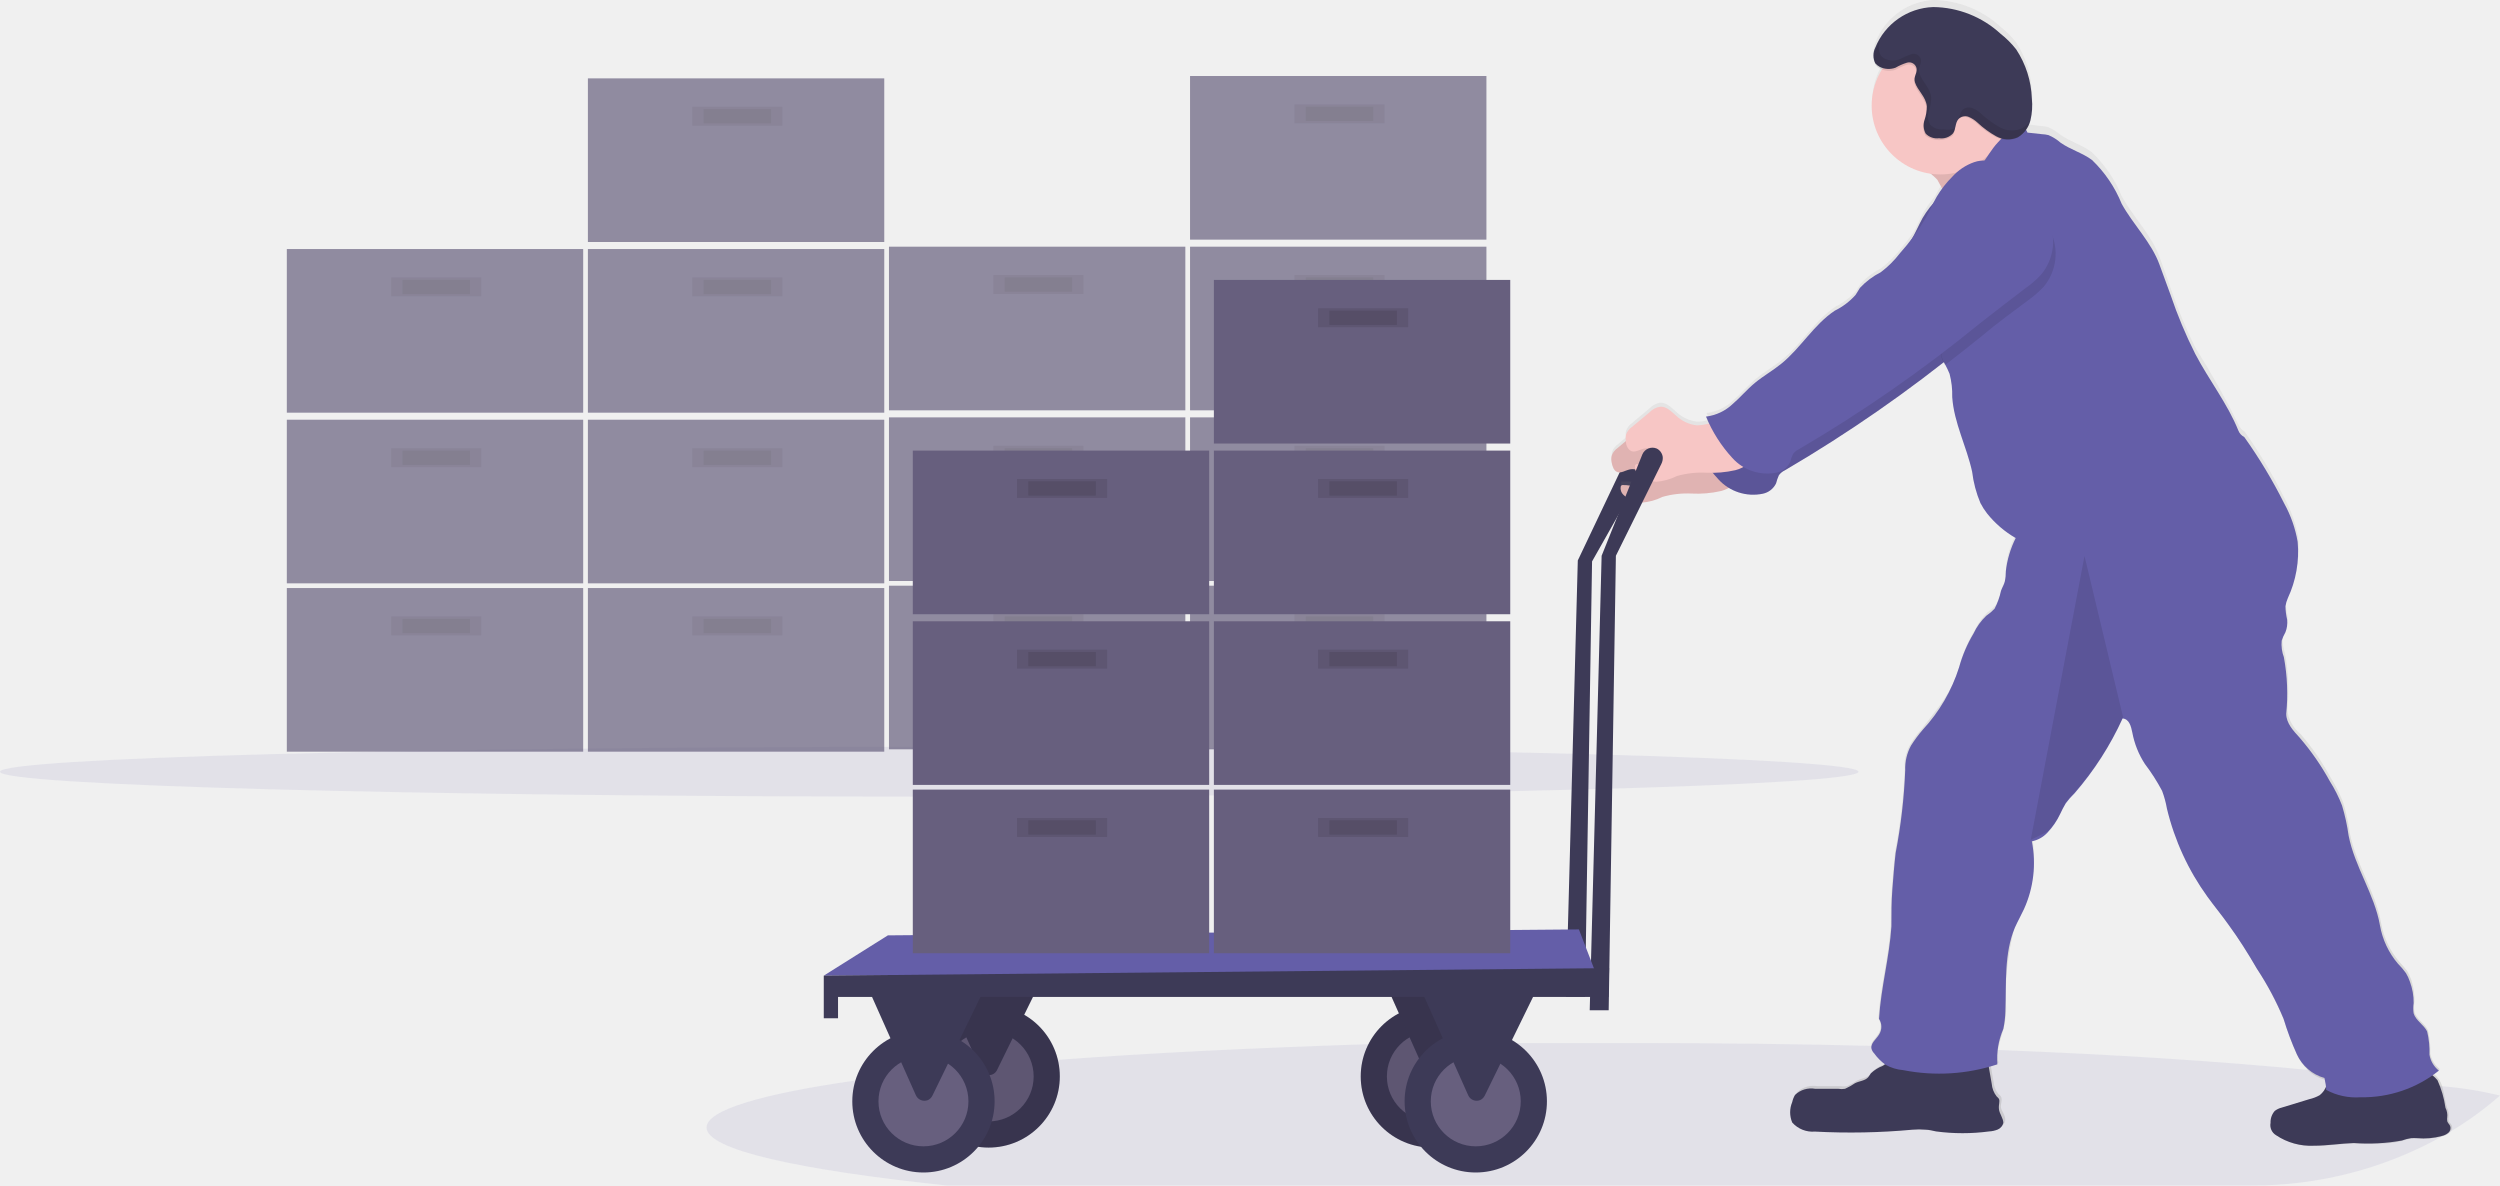
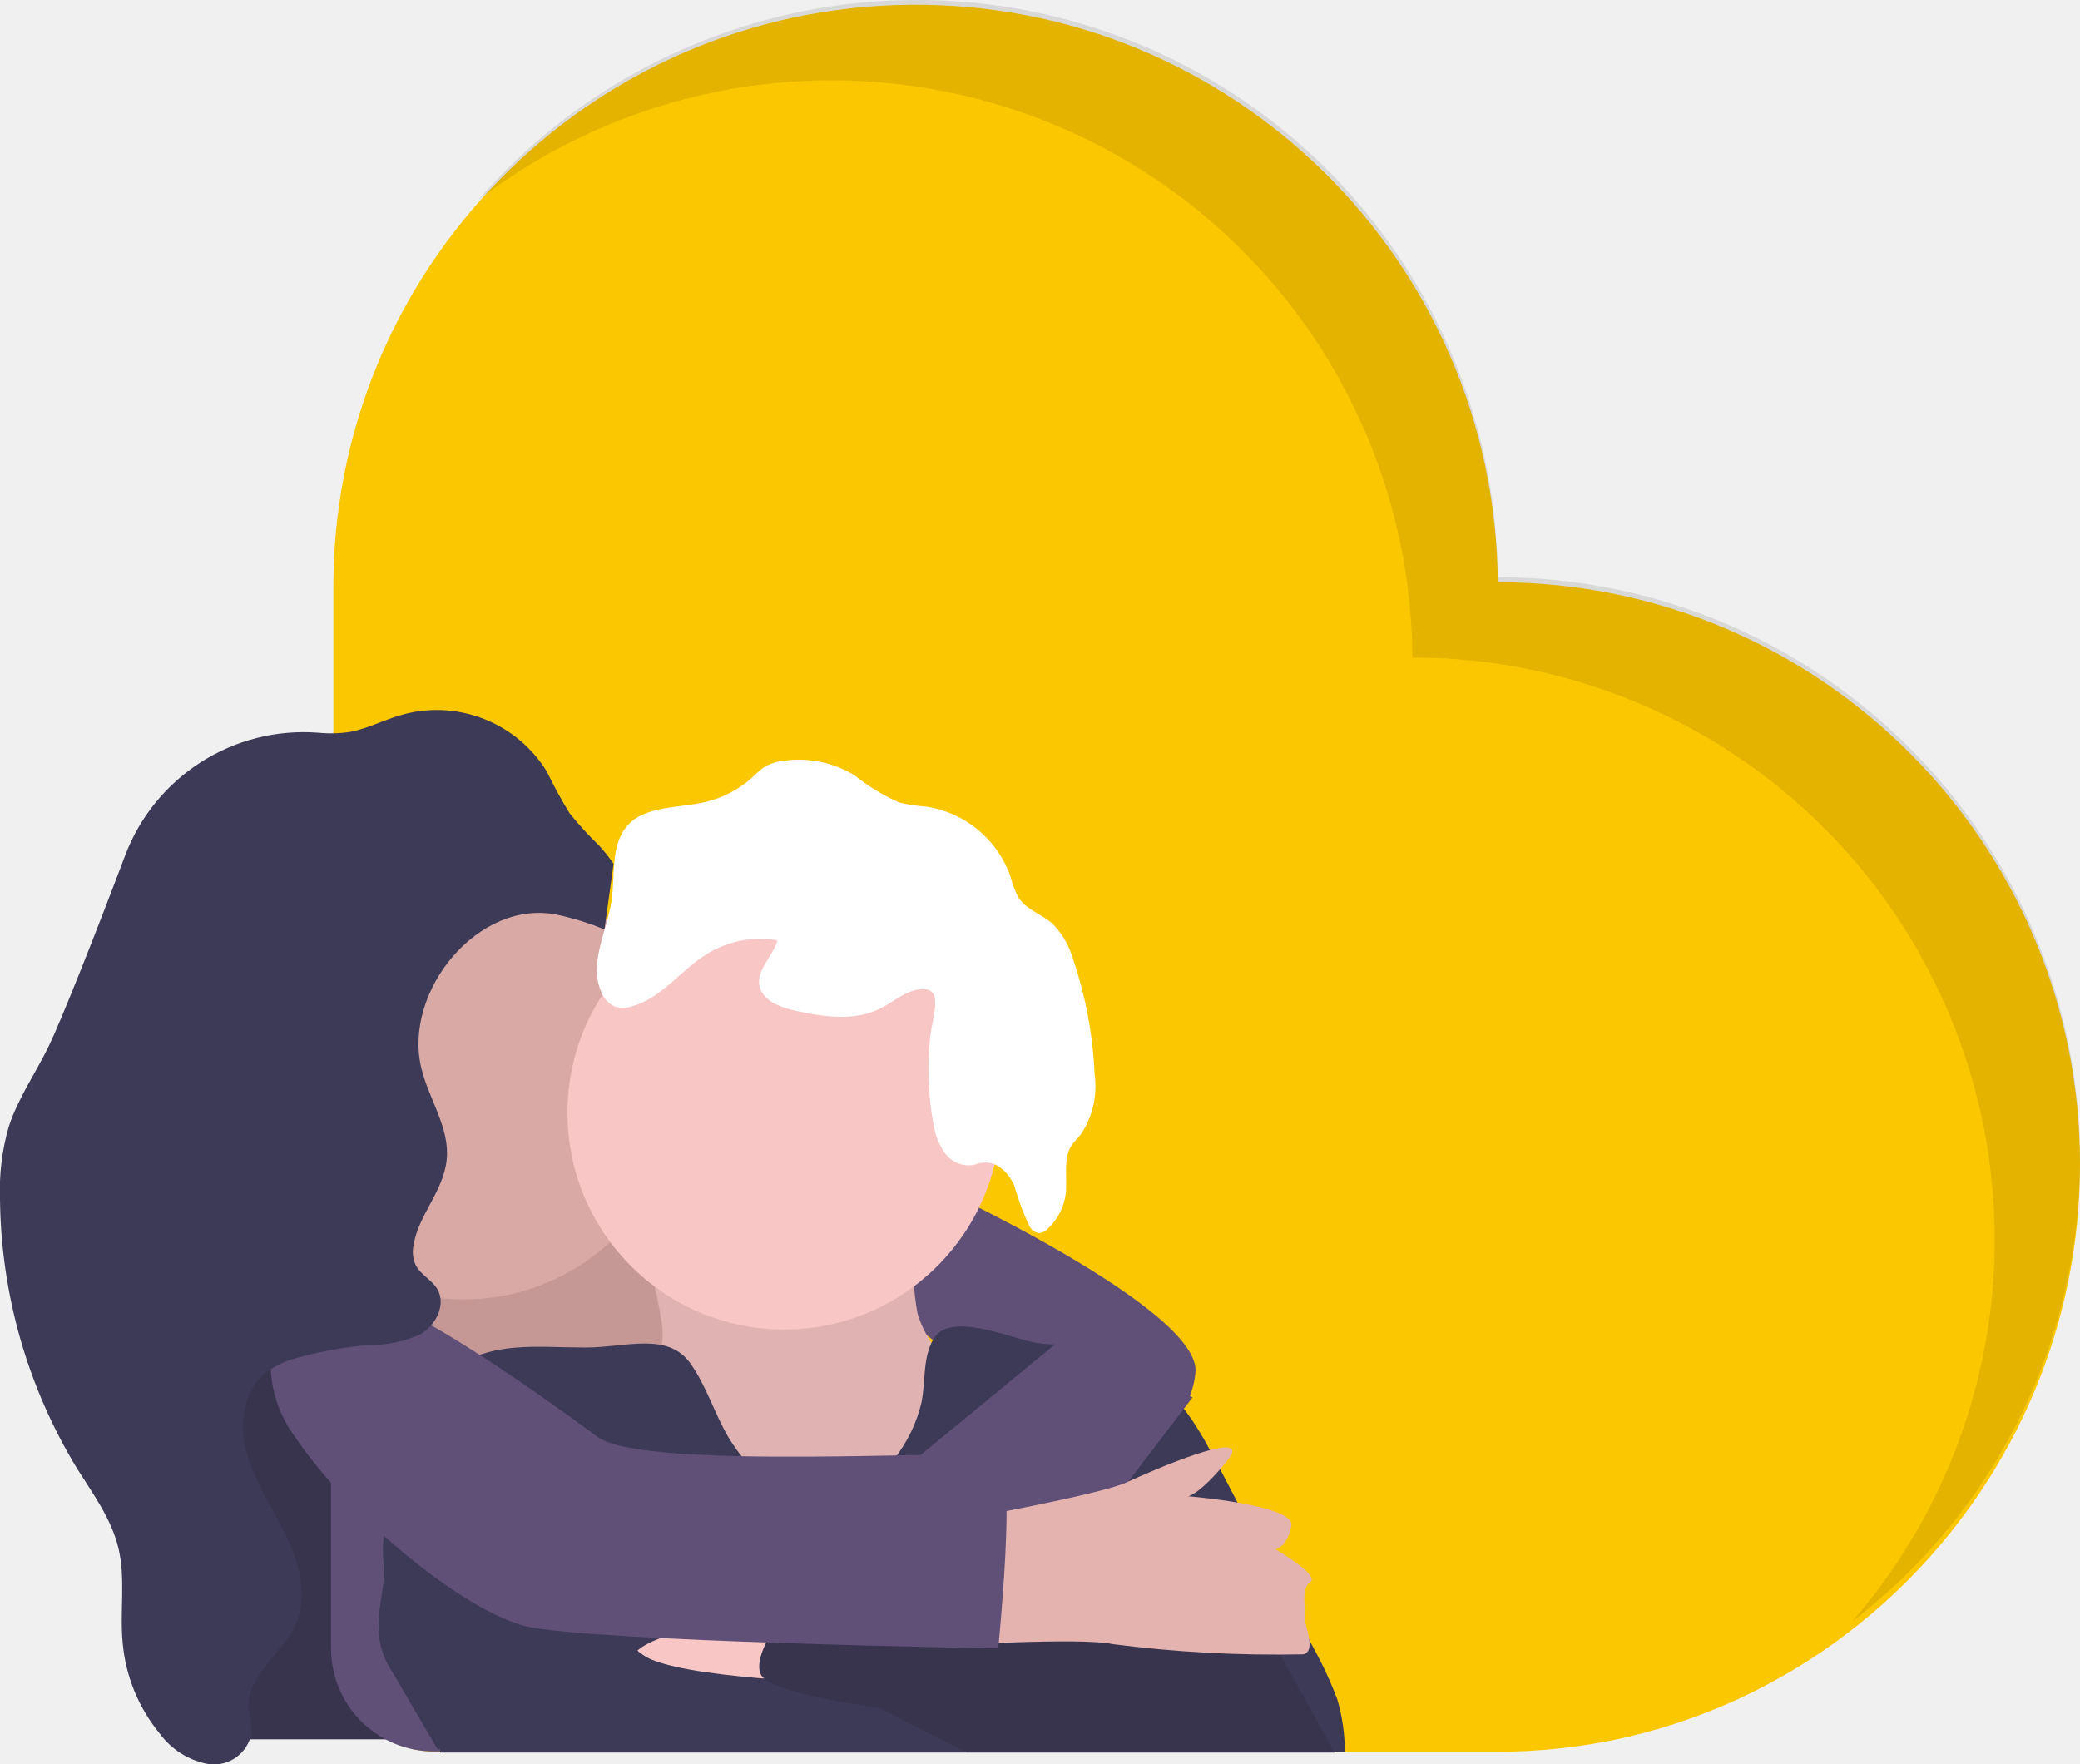
- <svg xmlns="http://www.w3.org/2000/svg" viewBox="0 0 159.51 75.64">
+ <svg xmlns="http://www.w3.org/2000/svg" viewBox="0 0 152.55 129.33">
  <defs>
-     <style>.cls-1,.cls-8{fill:#645ea8;}.cls-1,.cls-4,.cls-9{opacity:0.1;}.cls-1,.cls-4{isolation:isolate;}.cls-2{opacity:0.7;}.cls-3{fill:#675f7e;}.cls-10,.cls-4{fill:#060000;}.cls-5{fill:#3d3a57;}.cls-6{fill:url(#linear-gradient);}.cls-7{fill:#f7c6c5;}</style>
-     <linearGradient id="linear-gradient" x1="157.61" y1="53.89" x2="157.61" y2="126.96" gradientTransform="matrix(1, 0, 0, -1, -28, 126.96)" gradientUnits="userSpaceOnUse">
-       <stop offset="0" stop-color="#868581" stop-opacity="0.25" />
-       <stop offset="0.54" stop-color="#868581" stop-opacity="0.12" />
-       <stop offset="1" stop-color="#868581" stop-opacity="0.1" />
-     </linearGradient>
+     <style>.cls-1{fill:#3d3a57;}.cls-2{fill:#060000;opacity:0.1;isolation:isolate;}.cls-3{fill:#fbc700;}.cls-4{fill:#605078;}.cls-5{fill:#d9a9a5;}.cls-6{fill:#f7c6c5;}.cls-7{fill:#fff;}.cls-8{fill:#e4b2af;}</style>
  </defs>
  <g id="Layer_2" data-name="Layer 2">
    <g id="Layer_6" data-name="Layer 6">
-       <ellipse class="cls-1" cx="59.29" cy="49.24" rx="59.29" ry="1.59" />
-       <g class="cls-2">
-         <rect class="cls-3" x="18.3" y="37.52" width="18.91" height="10.44" />
-         <rect class="cls-4" x="24.96" y="39.33" width="5.75" height="1.21" />
-         <rect class="cls-4" x="25.68" y="39.49" width="4.31" height="0.91" />
-         <rect class="cls-3" x="37.51" y="37.52" width="18.91" height="10.44" />
-         <rect class="cls-4" x="44.17" y="39.33" width="5.75" height="1.21" />
-         <rect class="cls-4" x="44.89" y="39.49" width="4.31" height="0.91" />
-         <rect class="cls-3" x="18.3" y="26.78" width="18.91" height="10.44" />
-         <rect class="cls-4" x="24.96" y="28.6" width="5.75" height="1.21" />
-         <rect class="cls-4" x="25.68" y="28.75" width="4.31" height="0.91" />
-         <rect class="cls-3" x="37.51" y="26.78" width="18.91" height="10.44" />
-         <rect class="cls-4" x="44.17" y="28.6" width="5.75" height="1.21" />
-         <rect class="cls-4" x="44.89" y="28.75" width="4.31" height="0.91" />
-         <rect class="cls-3" x="18.3" y="15.89" width="18.91" height="10.44" />
-         <rect class="cls-4" x="24.96" y="17.7" width="5.75" height="1.21" />
-         <rect class="cls-4" x="25.68" y="17.86" width="4.31" height="0.91" />
-         <rect class="cls-3" x="37.51" y="15.89" width="18.91" height="10.44" />
-         <rect class="cls-4" x="44.17" y="17.7" width="5.75" height="1.21" />
-         <rect class="cls-4" x="44.89" y="17.86" width="4.31" height="0.91" />
-         <rect class="cls-3" x="37.51" y="5" width="18.91" height="10.44" />
-         <rect class="cls-4" x="44.17" y="6.81" width="5.75" height="1.21" />
-         <rect class="cls-4" x="44.89" y="6.96" width="4.31" height="0.91" />
-       </g>
-       <g class="cls-2">
-         <rect class="cls-3" x="56.72" y="37.37" width="18.91" height="10.44" />
-         <rect class="cls-4" x="63.38" y="39.18" width="5.75" height="1.21" />
-         <rect class="cls-4" x="64.1" y="39.33" width="4.31" height="0.91" />
-         <rect class="cls-3" x="75.93" y="37.37" width="18.91" height="10.44" />
-         <rect class="cls-4" x="82.59" y="39.18" width="5.75" height="1.21" />
-         <rect class="cls-4" x="83.31" y="39.33" width="4.31" height="0.91" />
-         <rect class="cls-3" x="56.72" y="26.63" width="18.91" height="10.44" />
-         <rect class="cls-4" x="63.38" y="28.44" width="5.75" height="1.21" />
-         <rect class="cls-4" x="64.1" y="28.6" width="4.31" height="0.91" />
-         <rect class="cls-3" x="75.93" y="26.63" width="18.91" height="10.44" />
-         <rect class="cls-4" x="82.59" y="28.44" width="5.75" height="1.21" />
-         <rect class="cls-4" x="83.31" y="28.6" width="4.31" height="0.91" />
-         <rect class="cls-3" x="56.72" y="15.74" width="18.91" height="10.44" />
-         <rect class="cls-4" x="63.38" y="17.55" width="5.75" height="1.21" />
-         <rect class="cls-4" x="64.1" y="17.7" width="4.31" height="0.91" />
-         <rect class="cls-3" x="75.93" y="15.74" width="18.91" height="10.44" />
-         <rect class="cls-4" x="82.59" y="17.55" width="5.75" height="1.21" />
-         <rect class="cls-4" x="83.31" y="17.7" width="4.31" height="0.91" />
-         <rect class="cls-3" x="75.93" y="4.85" width="18.91" height="10.44" />
-         <rect class="cls-4" x="82.59" y="6.66" width="5.75" height="1.21" />
-         <rect class="cls-4" x="83.31" y="6.81" width="4.31" height="0.91" />
-       </g>
-       <path class="cls-5" d="M105.33,28.86a.66.66,0,0,0-.37-.54.71.71,0,0,0-.93.37v0l-3.36,7.07-.75,27.83h1.21l.45-27.77,3.7-6.54A.67.67,0,0,0,105.33,28.86Z" />
-       <path class="cls-1" d="M159.51,69.9a21.14,21.14,0,0,1-3.18,2.31l-.06.07a.88.88,0,0,1-.42.21h0a24.82,24.82,0,0,1-12.26,3.15H60.42c-9.53-1-15.34-2.28-15.34-3.7,0-1.11,3.49-2.14,9.5-3,.62-.09,1.27-.18,2-.26l1.28-.16.74-.08,1.69-.19h0l.61-.06L62.45,68l.39,0,1-.09,2-.16,1.7-.13c5.82-.44,12.52-.76,19.82-1l2.09-.07.7,0,1.48,0h1.66l2.09,0h1.29q3.81,0,7.75,0c5.2,0,10.25.06,15,.18h0c2.76.07,5.44.15,8,.26h0c7.47.29,14.16.72,19.69,1.26h.1c1.42.14,2.77.28,4,.44s2.3.29,3.33.44l1,.16.09,0C157.19,69.41,158.45,69.64,159.51,69.9Z" />
-       <path class="cls-6" d="M156.33,72.21l-.06.07a.88.88,0,0,1-.42.21h0a3.69,3.69,0,0,1-.94.15h-.09a4.87,4.87,0,0,1-.54,0l-.4,0h0a3,3,0,0,0-.57.14,5.31,5.31,0,0,1-1.25.18h-.15c-.48,0-1,0-1.44,0h-.23c-.82,0-1.63.15-2.44.16h-.27a3.87,3.87,0,0,1-2.25-.67,1,1,0,0,1-.3-.34.9.9,0,0,1-.06-.46,1.06,1.06,0,0,1,.28-.75,1.15,1.15,0,0,1,.43-.21l.83-.26.9-.27,0,0,.17,0,.11,0a1.73,1.73,0,0,0,.37-.16,1.29,1.29,0,0,0,.38-.39.22.22,0,0,0,.05-.08s0-.05,0-.07a5.21,5.21,0,0,0-.08-.57,2.37,2.37,0,0,1-1.12-.63,3.71,3.71,0,0,1-.65-.88,19.1,19.1,0,0,1-.85-2.26,20.37,20.37,0,0,0-1.69-3.24c-.58-1-1.16-1.93-1.82-2.85-.43-.6-.9-1.18-1.34-1.78a15.94,15.94,0,0,1-2.58-5.65A7.38,7.38,0,0,0,138,50.3a11.38,11.38,0,0,0-1.11-1.74,5.77,5.77,0,0,1-.8-2.05c-.07-.41-.2-.86-.61-.91h0l-.05.09a19.76,19.76,0,0,1-3,4.72,4.92,4.92,0,0,0-.57.64c-.13.23-.25.46-.36.7a4.55,4.55,0,0,1-.8,1.18,2.69,2.69,0,0,1-.32.27,1.8,1.8,0,0,1-.5.25h0l-.21,0a129390076258.29,129390076258.29,0,0,1,0,.12,7.19,7.19,0,0,1-.28,3.62.42.42,0,0,1,0,.1c-.06.17-.13.34-.2.5-.18.4-.4.79-.58,1.19a1.8,1.8,0,0,1-.08.21A17.1,17.1,0,0,0,128,64.4a5.38,5.38,0,0,1-.14,1.13c-.1.42-.26.86-.35,1.29a2.07,2.07,0,0,0,0,1h0l-.49.17v0c.06.34.11.68.17,1a1.52,1.52,0,0,0,.31.81.75.75,0,0,1,.16.15c.12.19,0,.44,0,.66s.33.58.28.89a.57.57,0,0,1-.35.42,1.13,1.13,0,0,1-.24.08h0l-.27,0a12.35,12.35,0,0,1-3.38,0c-.22,0-.44-.09-.67-.11a4.73,4.73,0,0,0-.84,0,43.34,43.34,0,0,1-6.24.12,1.71,1.71,0,0,1-1.44-.58,1.68,1.68,0,0,1,0-1.32,1.25,1.25,0,0,1,.18-.45l0,0a1.52,1.52,0,0,1,1.26-.36l1.47,0a1.26,1.26,0,0,0,.43,0,5.93,5.93,0,0,0,.65-.36c.28-.14.63-.16.83-.39l0,0,.1-.15s0,0,0,0h0l0,0a2.33,2.33,0,0,1,.77-.48l.12-.08,0,0a2.89,2.89,0,0,1-.74-.74.75.75,0,0,1-.16-.29.43.43,0,0,1,0-.25l0,0v0c.1-.2.31-.39.43-.59,0,0,0,0,0,0a.94.94,0,0,0,0-1c.12-2,.67-3.93.79-5.93,0-.79,0-1.59.07-2.38s.12-1.56.21-2.34a35.55,35.55,0,0,0,.61-5.31,4.1,4.1,0,0,1,0-.5v0a3.23,3.23,0,0,1,.34-1,7.8,7.8,0,0,1,.74-1c.93-1.21,2-2.42,2.38-3.91A8.46,8.46,0,0,1,126,40.2a3.66,3.66,0,0,1,.81-1.13,3.3,3.3,0,0,0,.53-.46,4.3,4.3,0,0,0,.41-1.14c.07-.2.19-.38.25-.58,0,0,0,0,0-.07a4.21,4.21,0,0,0,0-.62,1.1,1.1,0,0,1,0-.18h0a6.17,6.17,0,0,1,.52-1.73l.09-.21a6.38,6.38,0,0,1-1.82-1.57,4.3,4.3,0,0,1-.44-.67,8.3,8.3,0,0,1-.53-2c-.35-1.61-1.15-3.13-1.26-4.79a5.41,5.41,0,0,0-.18-1.5,2.48,2.48,0,0,0-.17-.37l-.08-.15,0-.06-.08-.15-.12.1a90.72,90.72,0,0,1-9.73,6.64l-.29.17a1,1,0,0,0-.38.32l0,.05h0c-.07.15-.09.31-.16.46a1.2,1.2,0,0,1-.84.67,2.6,2.6,0,0,1-1.91-.25,1.55,1.55,0,0,1-.22-.12,2.78,2.78,0,0,1-.56.24,6.83,6.83,0,0,1-1.86.17,5.51,5.51,0,0,0-1.86.2,4.45,4.45,0,0,1-1.19.38h-.14a2.23,2.23,0,0,1-.68-.2l-.12-.06-.19-.1a.86.86,0,0,1-.18-.14.66.66,0,0,1-.17-.29.49.49,0,0,1,0-.24.11.11,0,0,1,0-.09.13.13,0,0,1,.09,0,2.19,2.19,0,0,1,.51,0l.31,0h.05a.7.7,0,0,0,.46-.26.21.21,0,0,0,0-.07h0a.32.32,0,0,0,0-.14v0l-.19-.09-.09-.06h0L104.5,30a.61.61,0,0,1-.07-.1.51.51,0,0,1-.09-.18h0a.7.7,0,0,0-.38,0c-.17,0-.33.14-.5.17a.39.39,0,0,1-.24,0c-.24-.08-.32-.37-.37-.62l0-.14h0a.66.66,0,0,1,0-.28,1,1,0,0,1,.4-.52l.49-.42,0,0s0-.08,0-.12a.66.66,0,0,1,0-.28,1.06,1.06,0,0,1,.39-.52l1.1-.92a1.28,1.28,0,0,1,.7-.38c.4,0,.72.31,1,.57a2.31,2.31,0,0,0,1.33.64,1.91,1.91,0,0,0,.71-.1l.13,0a.89.89,0,0,1-.08-.17,2.39,2.39,0,0,1-.13-.28,3,3,0,0,0,1.71-.81c.49-.43.91-.93,1.41-1.35s1.14-.79,1.68-1.22c1.25-1,2.09-2.52,3.43-3.41a4.51,4.51,0,0,0,1.32-1c.1-.15.18-.31.28-.46a4.65,4.65,0,0,1,1.33-1,7,7,0,0,0,1.22-1.22c.26-.32.53-.64.78-1s.42-.88.67-1.31a6.34,6.34,0,0,1,.71-1c.06-.12.13-.24.2-.36a2.16,2.16,0,0,1,.18-.3l.13-.2c-.13-.24-.27-.45-.33-.55l0,0a4.15,4.15,0,0,0-.43-.4,2.52,2.52,0,0,1-.46-.1,4.41,4.41,0,0,1-3.25-4.26h0a4.3,4.3,0,0,1,.48-2,2.12,2.12,0,0,1,.21-.36,1.21,1.21,0,0,1-.2-.09.73.73,0,0,1-.29-.23.61.61,0,0,1-.11-.29,1.41,1.41,0,0,1,.11-.73,2.33,2.33,0,0,1,.14-.33v0A4.21,4.21,0,0,1,123.35,0a6.45,6.45,0,0,1,4.29,1.71,5.92,5.92,0,0,1,1,1,6.16,6.16,0,0,1,1,3.15,4.61,4.61,0,0,1,0,1.05c0,.12-.05.25-.08.37s-.05.14-.07.21l-.07.15h0c0,.05,0,.09-.07.14l0,0,0,0,0,.09a.2.2,0,0,1,0,.08h0c.3,0,.58.07.89.09a2,2,0,0,1,.43.07,3,3,0,0,1,.79.49c.63.44,1.4.65,2,1.11a8,8,0,0,1,1.91,2.8c.73,1.34,1.91,2.48,2.43,3.92.24.65.47,1.31.71,2a31.52,31.52,0,0,0,1.56,3.75,54.55,54.55,0,0,1,2.77,4.94.82.82,0,0,0,.37.41,32.2,32.2,0,0,1,2.55,4.26,8.18,8.18,0,0,1,.87,2.47,6,6,0,0,1-.19,2.31,11.85,11.85,0,0,1-.44,1.31,2.6,2.6,0,0,0-.16.47v.05a4.41,4.41,0,0,0,.11.87,1.61,1.61,0,0,1-.07.69l0,.1a3,3,0,0,0-.24.55.2.2,0,0,0,0,.07,2.84,2.84,0,0,0,.15,1,13,13,0,0,1,.15,3.63,2.33,2.33,0,0,0,.86,1.54,15.87,15.87,0,0,1,1.92,2.79,9.09,9.09,0,0,1,.78,1.56,11.44,11.44,0,0,1,.42,1.93c.39,2,1.65,3.76,2,5.76a5.23,5.23,0,0,0,1.17,2.48,7.34,7.34,0,0,1,.51.6,3.43,3.43,0,0,1,.25.55,4.27,4.27,0,0,1,.2,1.38,2.16,2.16,0,0,0,0,.67c.14.47.65.72.86,1.16a5.55,5.55,0,0,1,.15,1.49,1.65,1.65,0,0,0,.61,1l-.38.3a1.62,1.62,0,0,1,.31.33,1.17,1.17,0,0,1,.15.27c.2.46.21,1,.37,1.51a1.09,1.09,0,0,1,.11.63.67.67,0,0,0,0,.19c0,.14.14.23.2.35A.36.36,0,0,1,156.33,72.21Z" />
-       <path class="cls-7" d="M124.31,13.22a9.59,9.59,0,0,0,2.56-1.28l2.82-1.8a2.43,2.43,0,0,1-1.82-1.26,6.61,6.61,0,0,1-.69-2.18A11.29,11.29,0,0,0,124,8.82c-.39.33-1.21.84-1.33,1.36s.64.94.94,1.29C123.66,11.59,124.61,13.14,124.31,13.22Z" />
-       <path class="cls-4" d="M124.31,13.22a9.59,9.59,0,0,0,2.56-1.28l2.82-1.8a2.43,2.43,0,0,1-1.82-1.26,6.61,6.61,0,0,1-.69-2.18A11.29,11.29,0,0,0,124,8.82c-.39.33-1.21.84-1.33,1.36s.64.94.94,1.29C123.66,11.59,124.61,13.14,124.31,13.22Z" />
-       <path class="cls-7" d="M108.93,28a3.21,3.21,0,0,1-1.58.48,2.38,2.38,0,0,1-1.33-.64c-.3-.26-.61-.59-1-.56a1.33,1.33,0,0,0-.7.37l-1.09.92a1,1,0,0,0-.4.51,1,1,0,0,0,0,.43c.05.24.13.53.37.61s.49-.1.74-.16a.87.87,0,0,1,.86.25.56.56,0,0,1,.15.33c0,.27-.31.45-.58.47s-.55-.08-.82-.06a.12.12,0,0,0-.14.1h0a.56.56,0,0,0,.17.52,1.45,1.45,0,0,0,.5.31,2,2,0,0,0,.67.19,3.59,3.59,0,0,0,1.33-.37,5.78,5.78,0,0,1,1.86-.21,6.79,6.79,0,0,0,1.86-.16,2.15,2.15,0,0,0,1.41-1.15.32.32,0,0,0,0-.17.27.27,0,0,0-.13-.15c-.84-.63-1.18-1.39-2.13-1.84Z" />
-       <path class="cls-4" d="M108.93,28a3.21,3.21,0,0,1-1.58.48,2.38,2.38,0,0,1-1.33-.64c-.3-.26-.61-.59-1-.56a1.33,1.33,0,0,0-.7.37l-1.09.92a1,1,0,0,0-.4.51,1,1,0,0,0,0,.43c.05.24.13.53.37.61s.49-.1.74-.16a.87.87,0,0,1,.86.25.56.56,0,0,1,.15.33c0,.27-.31.45-.58.47s-.55-.08-.82-.06a.12.12,0,0,0-.14.1h0a.56.56,0,0,0,.17.52,1.45,1.45,0,0,0,.5.31,2,2,0,0,0,.67.19,3.59,3.59,0,0,0,1.33-.37,5.78,5.78,0,0,1,1.86-.21,6.79,6.79,0,0,0,1.86-.16,2.15,2.15,0,0,0,1.41-1.15.32.32,0,0,0,0-.17.27.27,0,0,0-.13-.15c-.84-.63-1.18-1.39-2.13-1.84Z" />
-       <path class="cls-8" d="M126.64,11.9a1.81,1.81,0,0,0-1.6-.19,3.36,3.36,0,0,0-1.37.92,6.12,6.12,0,0,0-1,1.28c-.25.46-.45.93-.71,1.38a13.77,13.77,0,0,1-1.64,2.23,6.35,6.35,0,0,1-1.22,1.21,4.78,4.78,0,0,0-1.33,1c-.1.14-.17.3-.27.44a4.58,4.58,0,0,1-1.32,1c-1.34.9-2.18,2.38-3.43,3.39-.54.44-1.15.78-1.68,1.22s-.91.91-1.4,1.34a3,3,0,0,1-1.72.81,8.86,8.86,0,0,0,1.68,2.64,3,3,0,0,0,2.85.93,1.21,1.21,0,0,0,.84-.66,3.2,3.2,0,0,1,.18-.52,1,1,0,0,1,.38-.31,91.25,91.25,0,0,0,11.52-8c1-.79,1.93-1.5,2.93-2.27a6.24,6.24,0,0,0,1-.86,3.3,3.3,0,0,0,.4-3.63,9.26,9.26,0,0,0-.92-1.24A10.48,10.48,0,0,0,126.64,11.9Z" />
-       <path class="cls-4" d="M126.64,11.9a1.81,1.81,0,0,0-1.6-.19,3.36,3.36,0,0,0-1.37.92,6.12,6.12,0,0,0-1,1.28c-.25.46-.45.93-.71,1.38a13.77,13.77,0,0,1-1.64,2.23,6.35,6.35,0,0,1-1.22,1.21,4.78,4.78,0,0,0-1.33,1c-.1.14-.17.3-.27.44a4.58,4.58,0,0,1-1.32,1c-1.34.9-2.18,2.38-3.43,3.39-.54.44-1.15.78-1.68,1.22s-.91.91-1.4,1.34a3,3,0,0,1-1.72.81,8.86,8.86,0,0,0,1.68,2.64,3,3,0,0,0,2.85.93,1.21,1.21,0,0,0,.84-.66,3.2,3.2,0,0,1,.18-.52,1,1,0,0,1,.38-.31,91.25,91.25,0,0,0,11.52-8c1-.79,1.93-1.5,2.93-2.27a6.24,6.24,0,0,0,1-.86,3.3,3.3,0,0,0,.4-3.63,9.26,9.26,0,0,0-.92-1.24A10.48,10.48,0,0,0,126.64,11.9Z" />
-       <path class="cls-5" d="M120.14,68a2.33,2.33,0,0,0-.77.48c-.06.08-.1.17-.17.25-.2.23-.56.24-.84.38a4,4,0,0,1-.64.36,1.26,1.26,0,0,1-.43,0l-1.47,0a1.48,1.48,0,0,0-1.29.39,1.52,1.52,0,0,0-.18.46,1.67,1.67,0,0,0,0,1.3,1.74,1.74,0,0,0,1.45.58,43.07,43.07,0,0,0,6.22-.12,4.73,4.73,0,0,1,.84,0c.23,0,.45.07.67.11a12.76,12.76,0,0,0,3.38,0,1.69,1.69,0,0,0,.55-.12.61.61,0,0,0,.36-.42c0-.31-.25-.58-.28-.89s.08-.47,0-.65a1.14,1.14,0,0,0-.15-.16,1.49,1.49,0,0,1-.31-.8l-.27-1.55a.47.47,0,0,0-.12-.3.64.64,0,0,0-.19-.08,9.93,9.93,0,0,0-3.48.13,10.62,10.62,0,0,1-1.78.09c-.26,0-.36-.05-.55.12A3.34,3.34,0,0,1,120.14,68Z" />
-       <path class="cls-5" d="M148,69.88a2.43,2.43,0,0,1-.65.25l-1.77.54a1.19,1.19,0,0,0-.44.21,1.08,1.08,0,0,0-.27.76.75.75,0,0,0,.35.79,4,4,0,0,0,2.42.67c.85,0,1.69-.14,2.54-.17a12.08,12.08,0,0,0,3.07-.16,2.91,2.91,0,0,1,.58-.15,2.69,2.69,0,0,1,.4,0,4.37,4.37,0,0,0,1.57-.14,1,1,0,0,0,.42-.21.39.39,0,0,0,.11-.43c-.05-.12-.19-.21-.19-.35a.61.61,0,0,1,0-.18,1.07,1.07,0,0,0-.11-.63,6.39,6.39,0,0,0-.51-1.76,2.22,2.22,0,0,0-1.6-.8,4.65,4.65,0,0,0-1.49,0c-.55.12-1.07.37-1.61.53a5.3,5.3,0,0,1-1.94.18c-.43,0-.28,0-.43.39A1.26,1.26,0,0,1,148,69.88Z" />
-       <circle class="cls-7" cx="123.81" cy="6.74" r="4.39" />
-       <path class="cls-8" d="M155.61,68.31a7.78,7.78,0,0,1-5,1.7,4,4,0,0,1-2.19-.47c0-.24-.06-.51-.11-.76a2.75,2.75,0,0,1-1.76-1.51A18.69,18.69,0,0,1,145.7,65,19.05,19.05,0,0,0,144,61.81c-.58-1-1.16-1.92-1.82-2.82-.43-.61-.91-1.18-1.34-1.78a15.93,15.93,0,0,1-2.58-5.61,6.4,6.4,0,0,0-.31-1.14,12.52,12.52,0,0,0-1.1-1.72,5.54,5.54,0,0,1-.8-2c-.08-.41-.2-.86-.62-.9h0a19.81,19.81,0,0,1-3.06,4.77,5,5,0,0,0-.57.65,7.49,7.49,0,0,0-.36.69,4.5,4.5,0,0,1-.8,1.17,1.85,1.85,0,0,1-1,.56,7.12,7.12,0,0,1-.5,4.32c-.18.39-.4.78-.58,1.18-.7,1.66-.54,3.54-.61,5.35a6.11,6.11,0,0,1-.13,1.12,4.74,4.74,0,0,0-.38,2.26,11.88,11.88,0,0,1-6,.37,2.8,2.8,0,0,1-1.13-.34,3.16,3.16,0,0,1-.73-.73.66.66,0,0,1-.17-.29c-.08-.35.3-.61.48-.91a.92.92,0,0,0,0-1c.12-2,.66-3.91.79-5.9,0-.79,0-1.58.06-2.36s.12-1.56.21-2.33a35.16,35.16,0,0,0,.61-5.28,3.06,3.06,0,0,1,.37-1.57,8.62,8.62,0,0,1,.74-1A10.54,10.54,0,0,0,125,42.57a8.66,8.66,0,0,1,.92-2.15,3.66,3.66,0,0,1,.81-1.13,3.24,3.24,0,0,0,.53-.45,4.3,4.3,0,0,0,.41-1.14c.07-.2.19-.38.24-.58a3.08,3.08,0,0,0,.07-.68,6.34,6.34,0,0,1,.63-2.11,6.48,6.48,0,0,1-1.82-1.56,4.25,4.25,0,0,1-.43-.67,7.43,7.43,0,0,1-.53-2c-.35-1.61-1.16-3.12-1.27-4.76a5.29,5.29,0,0,0-.17-1.49,6.36,6.36,0,0,0-.28-.59,2.09,2.09,0,0,1-.24-.58,8.82,8.82,0,0,1,0-1.36,11.75,11.75,0,0,0-.29-1.17,5.31,5.31,0,0,1,0-1.54,12.59,12.59,0,0,0,.12-1.83,7.05,7.05,0,0,1,1.9-5.44l0,0c.29-.31.61-.57.87-.89s.6-.94,1-1.36c.16-.18.34-.35.51-.54a4.2,4.2,0,0,1,.49-.55.74.74,0,0,1,.68-.18,1.79,1.79,0,0,0,.21.64l.91.1a2.12,2.12,0,0,1,.43.06,2.92,2.92,0,0,1,.78.49c.63.44,1.4.65,2,1.1A8.06,8.06,0,0,1,135.37,13c.73,1.33,1.91,2.47,2.42,3.9l.71,1.94a29.06,29.06,0,0,0,1.56,3.73c.87,1.67,2.06,3.17,2.76,4.91a.76.76,0,0,0,.37.4,32,32,0,0,1,2.55,4.24,7.79,7.79,0,0,1,.86,2.45,7,7,0,0,1-.63,3.6,2.15,2.15,0,0,0-.15.51,4.13,4.13,0,0,0,.11.86,1.68,1.68,0,0,1-.11.8,2.87,2.87,0,0,0-.24.54,2.37,2.37,0,0,0,.14,1.05,12.83,12.83,0,0,1,.15,3.61c0,.61.46,1.09.86,1.53a16.09,16.09,0,0,1,1.92,2.77,9,9,0,0,1,.78,1.55,12.65,12.65,0,0,1,.42,1.92c.39,2,1.65,3.74,2,5.73A5.15,5.15,0,0,0,153,61.49a4.77,4.77,0,0,1,.51.6,2.65,2.65,0,0,1,.25.54A3.82,3.82,0,0,1,154,64a2.1,2.1,0,0,0,0,.66c.14.46.65.72.86,1.15a5.55,5.55,0,0,1,.15,1.49A1.64,1.64,0,0,0,155.61,68.31Z" />
-       <path class="cls-7" d="M109.84,26.67a3.15,3.15,0,0,1-1.58.47,2.3,2.3,0,0,1-1.33-.63c-.3-.26-.61-.59-1-.56a1.2,1.2,0,0,0-.7.37l-1.09.91a1,1,0,0,0-.4.52,1.18,1.18,0,0,0,0,.42c0,.25.14.54.37.62s.5-.1.75-.16a.84.84,0,0,1,.85.25.46.46,0,0,1,.15.33c0,.27-.3.45-.58.47s-.54-.08-.82-.07a.13.13,0,0,0-.14.11h0a.59.59,0,0,0,.18.52,1.57,1.57,0,0,0,.49.31,2,2,0,0,0,.68.19,3.59,3.59,0,0,0,1.33-.37,5.78,5.78,0,0,1,1.86-.21,6.82,6.82,0,0,0,1.86-.16,2.11,2.11,0,0,0,1.4-1.15.25.25,0,0,0,0-.17.24.24,0,0,0-.13-.15c-.84-.63-1.18-1.39-2.13-1.84Z" />
-       <path class="cls-5" d="M121.67,4a3.6,3.6,0,0,0-.73.32,1.27,1.27,0,0,1-1-.05,1.09,1.09,0,0,1-.29-.23,1.11,1.11,0,0,1,0-1,4.14,4.14,0,0,1,3.7-2.59,6.44,6.44,0,0,1,4.29,1.7,5.86,5.86,0,0,1,1,1,6.06,6.06,0,0,1,1,3.13,4.11,4.11,0,0,1-.09,1.4,1.75,1.75,0,0,1-.8,1.08,1.56,1.56,0,0,1-1.38-.06,6,6,0,0,1-1.19-.87,1.93,1.93,0,0,0-.59-.38.59.59,0,0,0-.64.16c-.21.24-.15.64-.34.9a1,1,0,0,1-.89.31,1,1,0,0,1-.85-.29,1.08,1.08,0,0,1-.08-.87,2.67,2.67,0,0,0,.15-.88c-.06-.61-.59-1-.76-1.53-.1-.37.13-.52.11-.85A.48.48,0,0,0,121.67,4Z" />
-       <path class="cls-4" d="M135.46,45.76v0h0a19.85,19.85,0,0,1-3.07,4.77,5,5,0,0,0-.57.65,7.49,7.49,0,0,0-.36.69,4.26,4.26,0,0,1-.8,1.17l-1.09.55L133,35.48Z" />
-       <path class="cls-4" d="M130.4,18.29a6.85,6.85,0,0,1-1,.87c-1,.75-2,1.47-2.94,2.27-.78.63-1.57,1.25-2.37,1.87a2.29,2.29,0,0,1-.24-.59,8.82,8.82,0,0,1,0-1.36,11.75,11.75,0,0,0-.29-1.17,5.31,5.31,0,0,1,0-1.54,12.59,12.59,0,0,0,.12-1.83,7,7,0,0,1,1.91-5.45l0,0a2.66,2.66,0,0,1,.52-.23,1.82,1.82,0,0,1,1.6.19,11.33,11.33,0,0,1,2.18,2.14,8.59,8.59,0,0,1,.91,1.24A3.29,3.29,0,0,1,130.4,18.29Z" />
-       <path class="cls-8" d="M127.55,10.53a1.84,1.84,0,0,0-1.6-.18,3.39,3.39,0,0,0-1.38.92,6.44,6.44,0,0,0-1,1.28c-.26.45-.45.93-.71,1.38a14.39,14.39,0,0,1-1.64,2.23A6.35,6.35,0,0,1,120,17.37a4.76,4.76,0,0,0-1.33,1c-.1.15-.18.31-.28.45a4.32,4.32,0,0,1-1.32,1c-1.34.89-2.17,2.38-3.42,3.39-.54.44-1.15.78-1.68,1.22s-.91.91-1.4,1.33a3,3,0,0,1-1.72.82,8.92,8.92,0,0,0,1.68,2.64,3,3,0,0,0,2.85.93,1.24,1.24,0,0,0,.84-.67,2.38,2.38,0,0,1,.18-.51,1,1,0,0,1,.38-.31,90.43,90.43,0,0,0,11.51-8c1-.79,1.94-1.5,2.94-2.27a5.83,5.83,0,0,0,1-.87,3.28,3.28,0,0,0,.4-3.62,9.26,9.26,0,0,0-.92-1.24A11.05,11.05,0,0,0,127.55,10.53Z" />
-       <g class="cls-9">
-         <path class="cls-10" d="M124,8.25a1,1,0,0,1-.84-.29,1,1,0,0,1-.09-.87,2.67,2.67,0,0,0,.15-.88c-.06-.61-.59-1-.75-1.53-.11-.37.12-.52.1-.85a.48.48,0,0,0-.57-.39,4.21,4.21,0,0,0-.73.31,1.2,1.2,0,0,1-1,0,.7.7,0,0,1-.28-.23,1.08,1.08,0,0,1,0-1s0,0,0,0a3.44,3.44,0,0,0-.31.64,1.11,1.11,0,0,0,0,1,1,1,0,0,0,.29.23,1.27,1.27,0,0,0,1,.05,3.6,3.6,0,0,1,.73-.32.48.48,0,0,1,.57.39c0,.33-.21.49-.11.85.17.56.69.94.76,1.54a2.67,2.67,0,0,1-.15.88,1.09,1.09,0,0,0,.08.87,1.45,1.45,0,0,0,1.74,0,1.25,1.25,0,0,0,.16-.47A1.26,1.26,0,0,1,124,8.25Z" />
-         <path class="cls-10" d="M129,8.19a1.58,1.58,0,0,1-1.39-.06,6.21,6.21,0,0,1-1.19-.86,1.62,1.62,0,0,0-.59-.38.61.61,0,0,0-.64.15,1.17,1.17,0,0,0-.19.51.62.62,0,0,1,.53-.06,1.93,1.93,0,0,1,.59.38,5.55,5.55,0,0,0,1.19.86,1.56,1.56,0,0,0,1.38.07,1.66,1.66,0,0,0,.78-1A1.42,1.42,0,0,1,129,8.19Z" />
-       </g>
-       <circle class="cls-5" cx="91.36" cy="68.68" r="4.54" />
-       <circle class="cls-4" cx="91.36" cy="68.68" r="4.54" />
-       <circle class="cls-3" cx="91.36" cy="68.68" r="2.87" />
-       <circle class="cls-4" cx="91.36" cy="68.68" r="2.87" />
-       <path class="cls-5" d="M87.88,61.57l3,6.73a.58.58,0,0,0,.76.3.57.57,0,0,0,.29-.28l3.54-7.2Z" />
-       <path class="cls-4" d="M87.88,61.57l3,6.73a.58.58,0,0,0,.76.3.57.57,0,0,0,.29-.28l3.54-7.2Z" />
-       <circle class="cls-5" cx="63.08" cy="68.68" r="4.54" />
-       <circle class="cls-4" cx="63.08" cy="68.68" r="4.54" />
-       <circle class="cls-3" cx="63.08" cy="68.68" r="2.87" />
-       <circle class="cls-4" cx="63.08" cy="68.68" r="2.87" />
-       <path class="cls-5" d="M59.6,61.57l3,6.73a.57.57,0,0,0,1,0l3.54-7.2Z" />
-       <path class="cls-4" d="M59.6,61.57l3,6.73a.57.57,0,0,0,1,0l3.54-7.2Z" />
-       <path class="cls-5" d="M106.09,29.16a.71.71,0,0,0-.38-.54.7.7,0,0,0-.92.37v0l-2.6,6.47-.76,29h1.21l.46-29L106,29.6A.82.82,0,0,0,106.09,29.16Z" />
-       <polygon class="cls-8" points="52.56 62.25 56.65 59.68 100.74 59.3 101.88 62.25 52.56 62.25" />
-       <polygon class="cls-5" points="52.56 64.97 52.56 62.25 102.67 61.77 102.63 63.61 53.47 63.61 53.47 64.97 52.56 64.97" />
-       <circle class="cls-5" cx="58.92" cy="70.27" r="4.54" />
-       <circle class="cls-3" cx="58.92" cy="70.27" r="2.87" />
-       <path class="cls-5" d="M55.44,63.16l3,6.73a.6.6,0,0,0,.77.3.63.63,0,0,0,.28-.28L63,62.7Z" />
-       <circle class="cls-5" cx="94.16" cy="70.27" r="4.54" />
-       <circle class="cls-3" cx="94.16" cy="70.27" r="2.87" />
-       <path class="cls-5" d="M90.68,63.16l3,6.73a.59.59,0,0,0,.76.3.61.61,0,0,0,.29-.28l3.53-7.21Z" />
-       <rect class="cls-3" x="58.24" y="50.38" width="18.91" height="10.44" />
-       <rect class="cls-4" x="64.89" y="52.19" width="5.75" height="1.21" />
-       <rect class="cls-4" x="65.61" y="52.34" width="4.31" height="0.91" />
-       <rect class="cls-3" x="77.45" y="50.38" width="18.91" height="10.44" />
-       <rect class="cls-4" x="84.1" y="52.19" width="5.75" height="1.21" />
-       <rect class="cls-4" x="84.82" y="52.34" width="4.31" height="0.91" />
-       <rect class="cls-3" x="58.24" y="39.64" width="18.91" height="10.44" />
-       <rect class="cls-4" x="64.89" y="41.45" width="5.75" height="1.21" />
-       <rect class="cls-4" x="65.61" y="41.6" width="4.31" height="0.91" />
-       <rect class="cls-3" x="77.45" y="39.64" width="18.91" height="10.44" />
-       <rect class="cls-4" x="84.1" y="41.45" width="5.75" height="1.21" />
-       <rect class="cls-4" x="84.82" y="41.6" width="4.31" height="0.91" />
-       <rect class="cls-3" x="58.24" y="28.75" width="18.91" height="10.44" />
-       <rect class="cls-4" x="64.89" y="30.56" width="5.75" height="1.21" />
-       <rect class="cls-4" x="65.61" y="30.71" width="4.31" height="0.91" />
-       <rect class="cls-3" x="77.45" y="28.75" width="18.91" height="10.44" />
-       <rect class="cls-4" x="84.1" y="30.56" width="5.75" height="1.21" />
-       <rect class="cls-4" x="84.82" y="30.71" width="4.31" height="0.91" />
-       <rect class="cls-3" x="77.45" y="17.86" width="18.91" height="10.44" />
-       <rect class="cls-4" x="84.1" y="19.67" width="5.75" height="1.21" />
-       <rect class="cls-4" x="84.82" y="19.82" width="4.31" height="0.91" />
+       <rect class="cls-1" x="13.22" y="92.03" width="17.12" height="35.52" />
+       <rect class="cls-2" x="13.22" y="92.03" width="17.12" height="35.52" />
+       <path class="cls-3" d="M109.85,42.7h0a42.7,42.7,0,0,0-85.4.7v77.52A7.55,7.55,0,0,0,32,128.46h77.85c23.58,0,42.7-19.48,42.7-43.07A42.69,42.69,0,0,0,109.85,42.7Z" />
+       <path class="cls-4" d="M24.28,100.84H43.83v27.6h-12a7.54,7.54,0,0,1-7.55-7.54V100.84Z" />
+       <rect class="cls-5" x="30.34" y="87.09" width="20.93" height="20.93" />
+       <rect class="cls-2" x="30.34" y="89.12" width="20.93" height="20.93" />
+       <path class="cls-4" d="M68,86.71s20.3,9.33,19.67,14a6,6,0,0,1-4.78,5.3L70.7,100.08l-8.58-6.81Z" />
+       <path class="cls-6" d="M48.47,96.65a5.37,5.37,0,0,1-.11,2.76c-.37,1-1.19,1.66-1.63,2.58a4.8,4.8,0,0,0,.32,4.38,11.7,11.7,0,0,0,3.11,3.32,18.52,18.52,0,0,0,5.89,3.3,23.93,23.93,0,0,0,8.06.53,3.73,3.73,0,0,0,1.32-.21,4.16,4.16,0,0,0,.83-.5,14.33,14.33,0,0,0,3.8-3.56,7.51,7.51,0,0,0,.66-6.83c-.89-2.16-2.79-3.85-3.43-6.1a18.64,18.64,0,0,1-.23-5.07,1.59,1.59,0,0,0-.16-.83,1.67,1.67,0,0,0-1.3-.59,60.44,60.44,0,0,0-10.06-.65,30.86,30.86,0,0,0-5.07.57c-.9.19-3.08.35-3.31,1.51-.14.7.48,1.74.66,2.4A23.42,23.42,0,0,1,48.47,96.65Z" />
+       <path class="cls-2" d="M48.47,96.65a5.37,5.37,0,0,1-.11,2.76c-.37,1-1.19,1.66-1.63,2.58a4.8,4.8,0,0,0,.32,4.38,11.7,11.7,0,0,0,3.11,3.32,18.52,18.52,0,0,0,5.89,3.3,23.93,23.93,0,0,0,8.06.53,3.73,3.73,0,0,0,1.32-.21,4.16,4.16,0,0,0,.83-.5,14.33,14.33,0,0,0,3.8-3.56,7.51,7.51,0,0,0,.66-6.83c-.89-2.16-2.79-3.85-3.43-6.1a18.64,18.64,0,0,1-.23-5.07,1.59,1.59,0,0,0-.16-.83,1.67,1.67,0,0,0-1.3-.59,60.44,60.44,0,0,0-10.06-.65,30.86,30.86,0,0,0-5.07.57c-.9.19-3.08.35-3.31,1.51-.14.7.48,1.74.66,2.4A23.42,23.42,0,0,1,48.47,96.65Z" />
+       <circle class="cls-5" cx="33.99" cy="79.4" r="15.89" />
+       <circle class="cls-6" cx="57.51" cy="81.61" r="15.89" />
+       <path class="cls-7" d="M66.58,72.8c-.69.3-1.27.78-1.94,1.12-1.92,1-4.22.66-6.32.2-1.11-.25-2.42-.74-2.63-1.86s1-2.15,1.33-3.3a7.37,7.37,0,0,0-5.17,1c-1.94,1.18-3.35,3.28-5.54,3.85a2.05,2.05,0,0,1-1.25,0,1.93,1.93,0,0,1-.93-1c-1-2.08.37-4.46.72-6.74.28-1.91-.1-4.11,1.18-5.54s3.65-1.26,5.59-1.69A7.73,7.73,0,0,0,55.18,57a7.06,7.06,0,0,1,.88-.76,3.78,3.78,0,0,1,1.34-.44,7.88,7.88,0,0,1,5.28,1.06,14.55,14.55,0,0,0,3.29,2,13.87,13.87,0,0,0,2,.3,7.77,7.77,0,0,1,6.17,5.21,6.14,6.14,0,0,0,.57,1.48c.58.87,1.7,1.2,2.49,1.89a6.29,6.29,0,0,1,1.54,2.72,30.26,30.26,0,0,1,1.54,8.32,6.31,6.31,0,0,1-1,4.4c-.23.25-.45.51-.66.77-.68,1-.32,2.4-.46,3.61a4.2,4.2,0,0,1-1.32,2.55.93.93,0,0,1-.66.32.94.94,0,0,1-.68-.51A17.87,17.87,0,0,1,74.41,87C74,86,73.1,85.12,72.07,85.27c-.26,0-.51.14-.77.18a2.17,2.17,0,0,1-2-.89,4.94,4.94,0,0,1-.83-2.07,22.23,22.23,0,0,1-.26-6.36c.07-.82.54-2.28.32-3.06S67.22,72.51,66.58,72.8Z" />
+       <path class="cls-1" d="M59.39,110.49a12.13,12.13,0,0,1-6-5.15c-1-1.72-1.58-3.68-2.73-5.32-1.66-2.39-4.8-1.19-7.71-1.2-3.73,0-6.78-.51-9.84,1.61-2,1.42-4.23,3-4.78,5.47-.49,2.09.38,4.33-.11,6.42-.33,1.42.09,2.72-.15,4.15-.33,2-.6,3.92.43,5.68l3.58,6.11,38.84.15s-.08.07-.1.07H98.63a13.42,13.42,0,0,0-.55-3.85,27.69,27.69,0,0,0-1.71-3.71l-7-13.4c-1.34-2.56-2.8-5.26-5.31-6.7a36.1,36.1,0,0,0-4.39-1.74c-1.91-.78-2.42-.23-4.41-.77s-5.67-1.92-6.76-.18c-.85,1.38-.6,3.14-.92,4.73a10.56,10.56,0,0,1-1.9,4,11.89,11.89,0,0,1-2.76,2.94A3.55,3.55,0,0,1,59.39,110.49Z" />
+       <path class="cls-6" d="M59.28,118.18s-13.12,1-13,3.78c0,0,12.48,3.4,12.48,3.28S59.28,118.18,59.28,118.18Z" />
+       <path class="cls-1" d="M43.14,112.25s1,7.94,4.66,9.46,15.26,1.76,15.26,1.76l7.82,5.05H32.29s-1.76-20.8,0-20.8S43.14,112.25,43.14,112.25Z" />
+       <path class="cls-1" d="M73.78,109.22l9.08,7.57-24.71.63s-3.59,4.42-2.11,5.68,8.41,2.14,8.41,2.14l6.43,3.28,27,0-9-16.23Z" />
+       <path class="cls-2" d="M73.78,109.22l9.08,7.57-24.71.63s-3.59,4.42-2.11,5.68,8.41,2.14,8.41,2.14l6.43,3.28,27,0-9-16.23Z" />
+       <polygon class="cls-4" points="78.63 97.56 63 110.42 74.47 119.5 87.46 102.48 78.63 97.56" />
+       <path class="cls-8" d="M70.25,111.49s10.46-1.89,12.35-2.77,9.47-4.16,7.44-1.64-2.9,2.65-2.9,2.65,7.82.63,7.57,2.14-1.14,1.76-1.14,1.76,3.28,1.9,2.52,2.4-.25,2.27-.37,2.65.88,2.39-.13,2.64a94.23,94.23,0,0,1-14-.75c-2.26-.51-12.48.12-12.48.12Z" />
+       <path class="cls-4" d="M21.64,94.53a9.11,9.11,0,0,0,0,10.85c4,5.92,12.35,12.73,16.89,13.87s34.68,1.64,34.68,1.64,1.39-13.62,0-14.13-26,1.14-29.38-1.38S30.21,95.54,27.18,95.29A54.23,54.23,0,0,1,21.64,94.53Z" />
+       <path class="cls-1" d="M44.33,68.16a19.75,19.75,0,0,0-3.43-1.07c-5.79-1.22-11.36,5.59-10,11.24.55,2.28,2.11,4.4,1.86,6.73s-2.05,4-2.42,6.21a2.38,2.38,0,0,0,.14,1.49c.35.71,1.16,1.07,1.58,1.75.69,1.13-.08,2.69-1.24,3.35a9.22,9.22,0,0,1-3.87.79,27.08,27.08,0,0,0-4.89.86,6.74,6.74,0,0,0-2.56,1.14c-1.74,1.39-2,4-1.34,6.14s1.95,4,2.9,6,1.52,4.42.58,6.43-3.51,3.62-3.4,6a14.71,14.71,0,0,1,.21,1.86,2.81,2.81,0,0,1-3.15,2.29,5.72,5.72,0,0,1-3.6-2.26A12.13,12.13,0,0,1,9,120.51c-.23-2.33.23-4.73-.32-7-.51-2.11-1.83-3.92-3-5.77A38.78,38.78,0,0,1,0,87.91a16.78,16.78,0,0,1,.63-5.24c.67-2.11,2-4,2.94-5.94s3.44-8.25,5.61-14a14,14,0,0,1,14.15-9,9.32,9.32,0,0,0,2.36-.06c1.41-.27,2.69-1,4.08-1.33a9.48,9.48,0,0,1,10.34,4.25,33.67,33.67,0,0,0,1.68,3.07A25.33,25.33,0,0,0,43.93,62,11.6,11.6,0,0,1,45,63.35" />
+       <path class="cls-2" d="M109.85,42.33h0A42.61,42.61,0,0,0,35.06,14.68a42.61,42.61,0,0,1,68.53,33.54h0a42.7,42.7,0,0,1,32.25,70.69,42.7,42.7,0,0,0-26-76.58Z" />
    </g>
  </g>
</svg>
